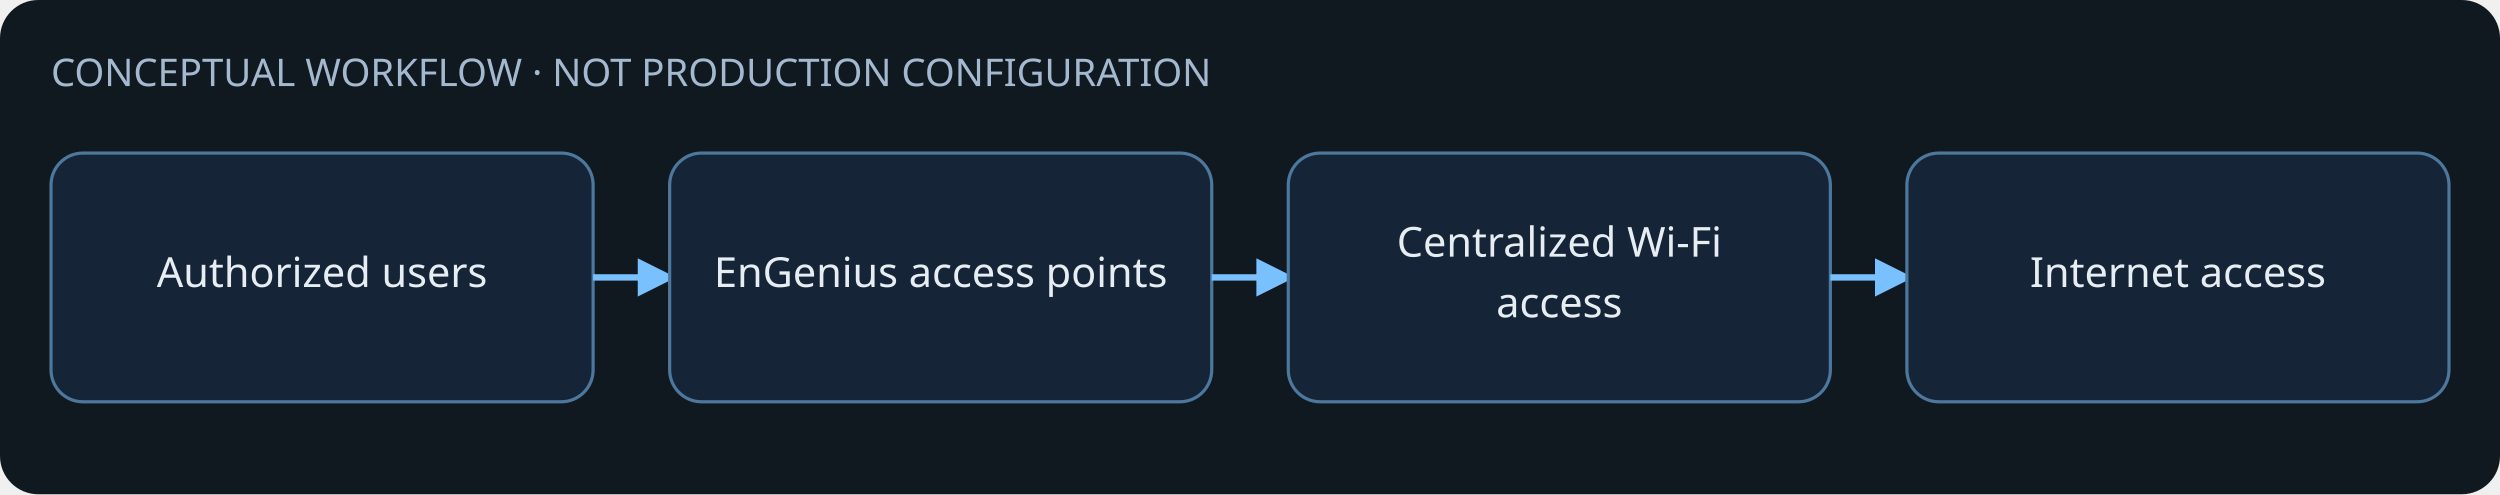
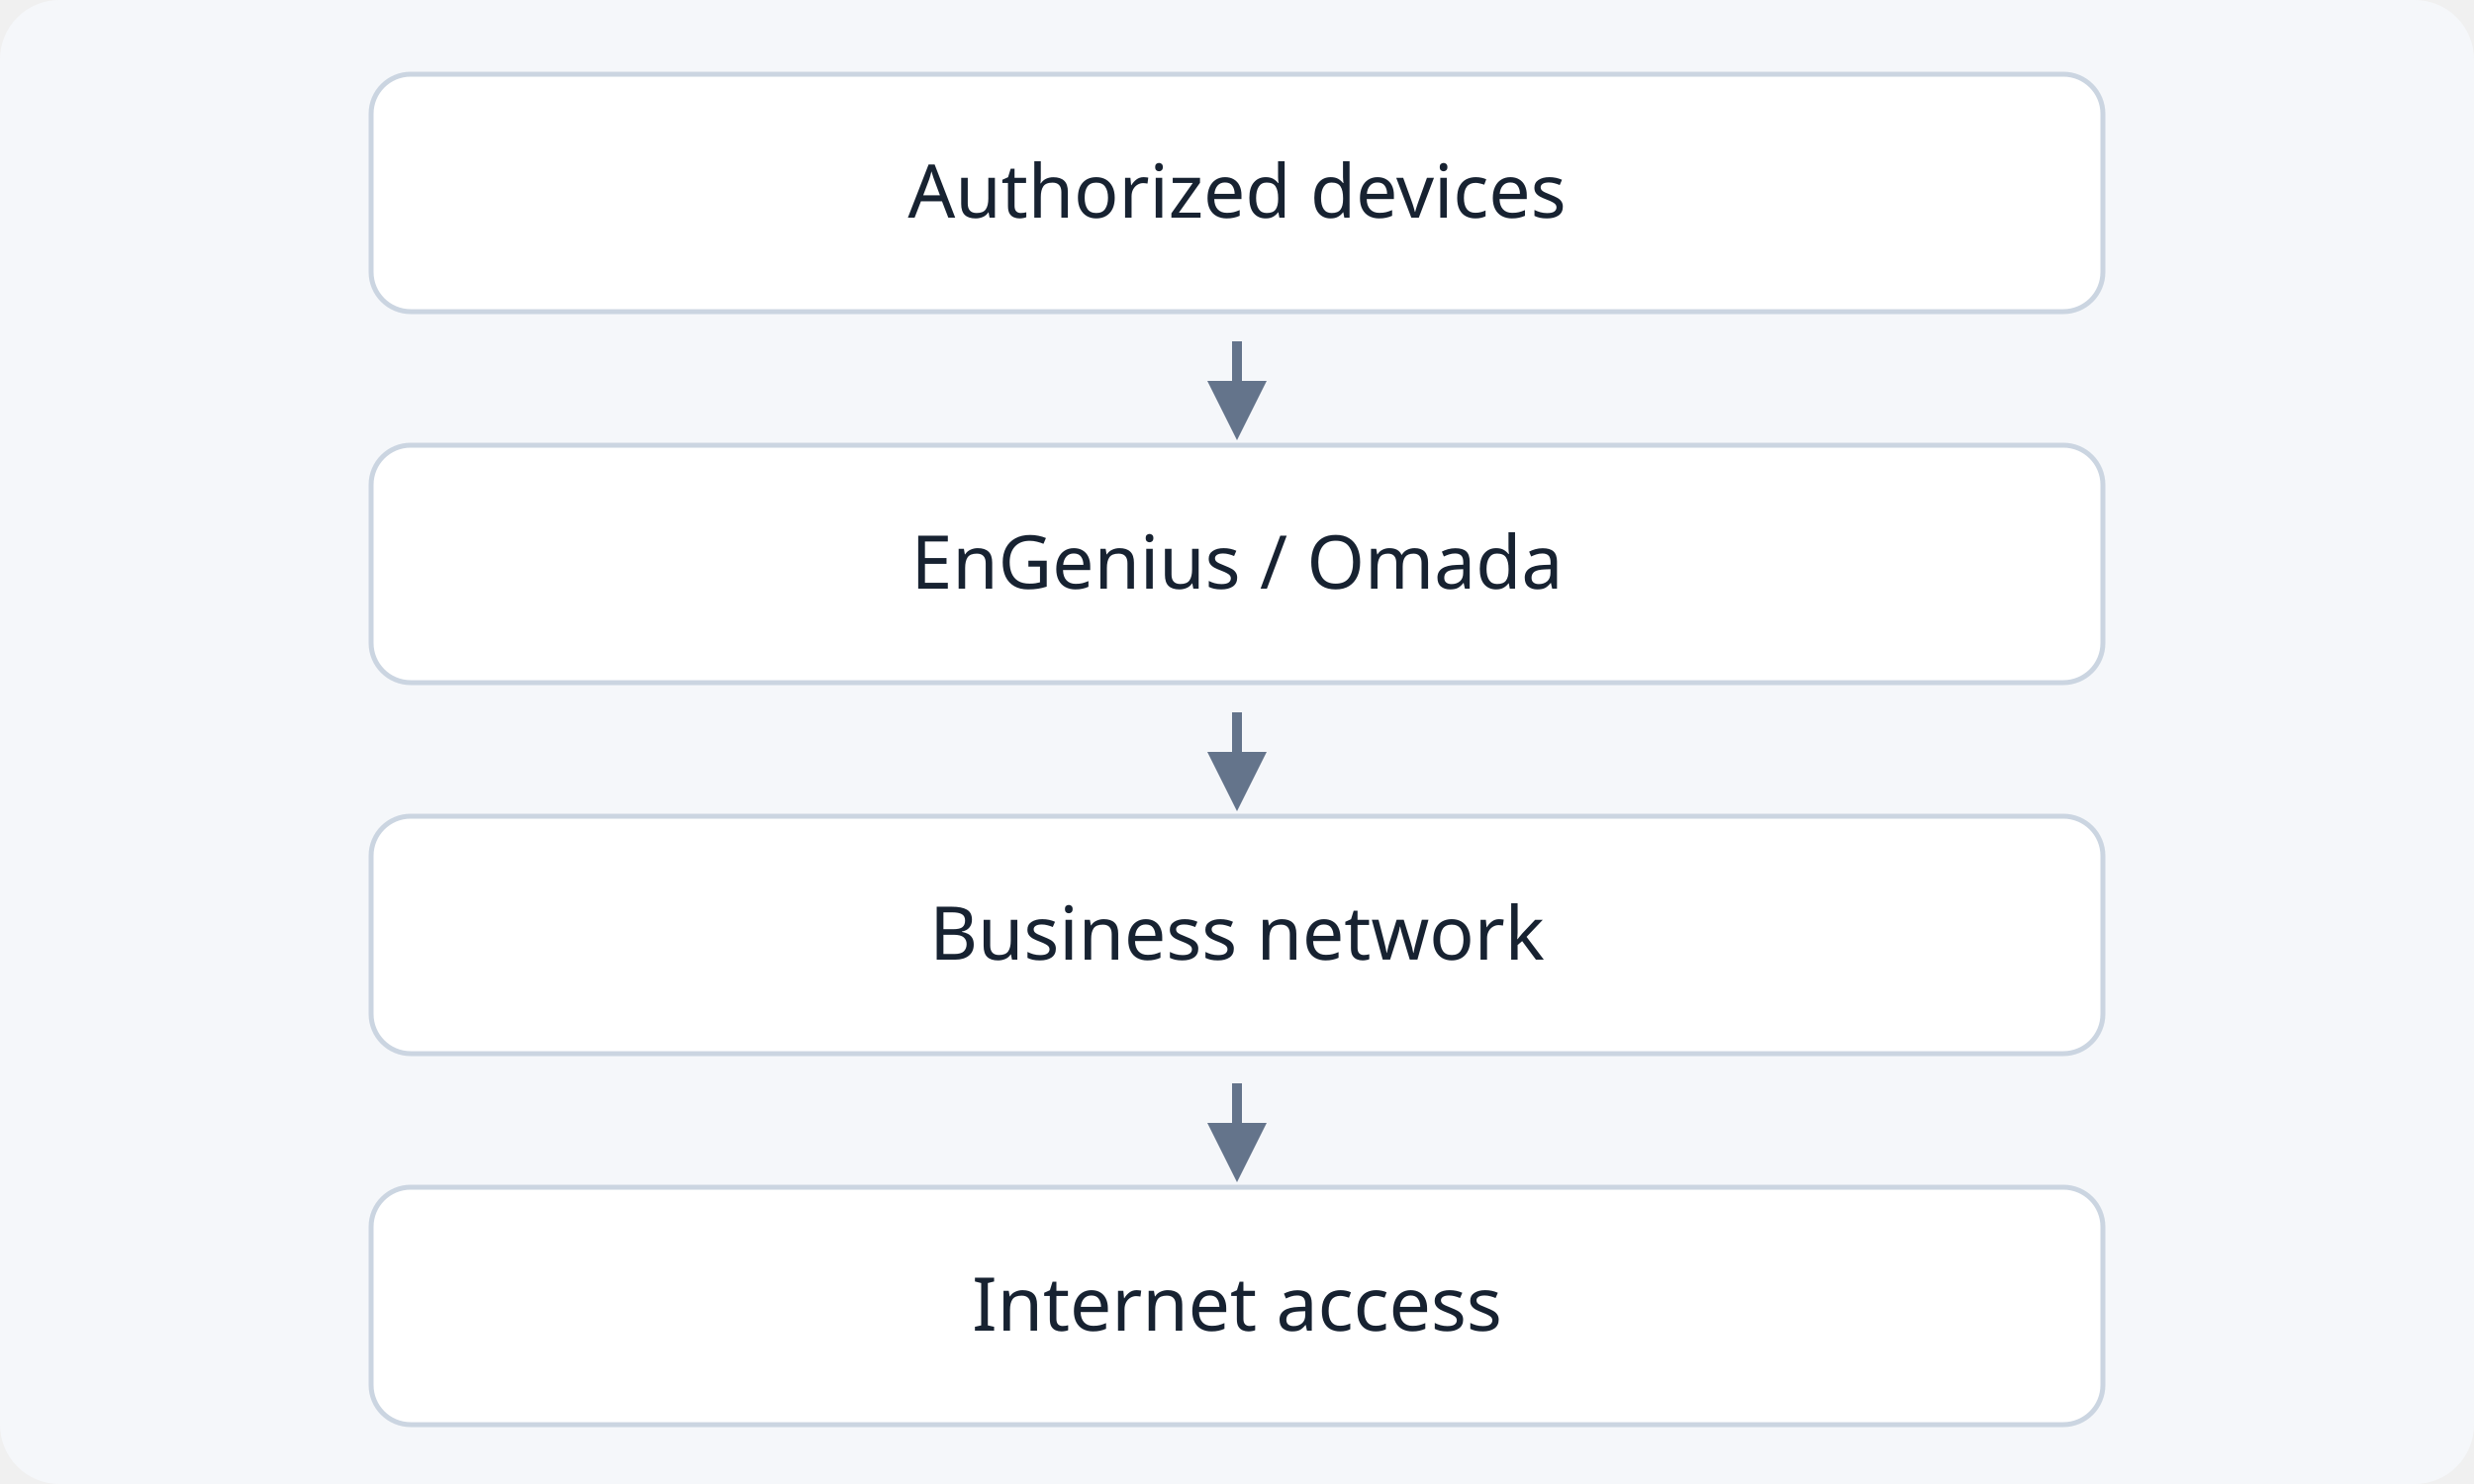
- <svg xmlns="http://www.w3.org/2000/svg" viewBox="0 0 784 155" role="img">
+ <svg xmlns="http://www.w3.org/2000/svg" viewBox="0 0 500 300" role="img" aria-label="Authorized devices → EnGenius / Omada → Business network → Internet access">
  <defs>
-     <marker id="arrow" markerWidth="6" markerHeight="6" refX="5" refY="3" orient="auto">
-       <path d="M0 0 L6 3 L0 6Z" fill="#79c0ff" />
+     <marker id="arr" markerWidth="7" markerHeight="7" refX="5" refY="3" orient="auto">
+       <path d="M0 0 L6 3 L0 6 Z" fill="#64748b" />
    </marker>
  </defs>
-   <rect width="784" height="155" rx="12" fill="#101820" />
-   <text x="16" y="27" fill="#a4b9cf" font-family="system-ui" font-size="12">CONCEPTUAL WORKFLOW · NOT PRODUCTION CONFIGURATION</text>
-   <g font-family="system-ui">
-     <rect x="16" y="48" width="170" height="78" rx="10" fill="#162437" stroke="#4d789d" />
-     <text x="101" y="90.0" text-anchor="middle" font-size="13" fill="#e6edf3">Authorized users</text>
-     <path d="M186 87 H210" stroke="#79c0ff" stroke-width="2" marker-end="url(#arrow)" />
-     <rect x="210" y="48" width="170" height="78" rx="10" fill="#162437" stroke="#4d789d" />
-     <text x="295" y="90.0" text-anchor="middle" font-size="13" fill="#e6edf3">EnGenius access points</text>
-     <path d="M380 87 H404" stroke="#79c0ff" stroke-width="2" marker-end="url(#arrow)" />
-     <rect x="404" y="48" width="170" height="78" rx="10" fill="#162437" stroke="#4d789d" />
-     <text x="489" y="80.5" text-anchor="middle" font-size="13" fill="#e6edf3">Centralized Wi-Fi</text>
-     <text x="489" y="99.5" text-anchor="middle" font-size="13" fill="#e6edf3">access</text>
-     <path d="M574 87 H598" stroke="#79c0ff" stroke-width="2" marker-end="url(#arrow)" />
-     <rect x="598" y="48" width="170" height="78" rx="10" fill="#162437" stroke="#4d789d" />
-     <text x="683" y="90.0" text-anchor="middle" font-size="13" fill="#e6edf3">Internet access</text>
-   </g>
+   <rect width="500" height="300" rx="12" fill="#f5f7fa" />
+   <rect x="75" y="15" width="350" height="48" rx="8" fill="#fff" stroke="#cbd5e1" />
+   <text x="250" y="44" text-anchor="middle" font-family="system-ui,sans-serif" font-size="15" fill="#172231">Authorized devices</text>
+   <path d="M250 69 V87" stroke="#64748b" stroke-width="2" marker-end="url(#arr)" />
+   <rect x="75" y="90" width="350" height="48" rx="8" fill="#fff" stroke="#cbd5e1" />
+   <text x="250" y="119" text-anchor="middle" font-family="system-ui,sans-serif" font-size="15" fill="#172231">EnGenius / Omada</text>
+   <path d="M250 144 V162" stroke="#64748b" stroke-width="2" marker-end="url(#arr)" />
+   <rect x="75" y="165" width="350" height="48" rx="8" fill="#fff" stroke="#cbd5e1" />
+   <text x="250" y="194" text-anchor="middle" font-family="system-ui,sans-serif" font-size="15" fill="#172231">Business network</text>
+   <path d="M250 219 V237" stroke="#64748b" stroke-width="2" marker-end="url(#arr)" />
+   <rect x="75" y="240" width="350" height="48" rx="8" fill="#fff" stroke="#cbd5e1" />
+   <text x="250" y="269" text-anchor="middle" font-family="system-ui,sans-serif" font-size="15" fill="#172231">Internet access</text>
</svg>
